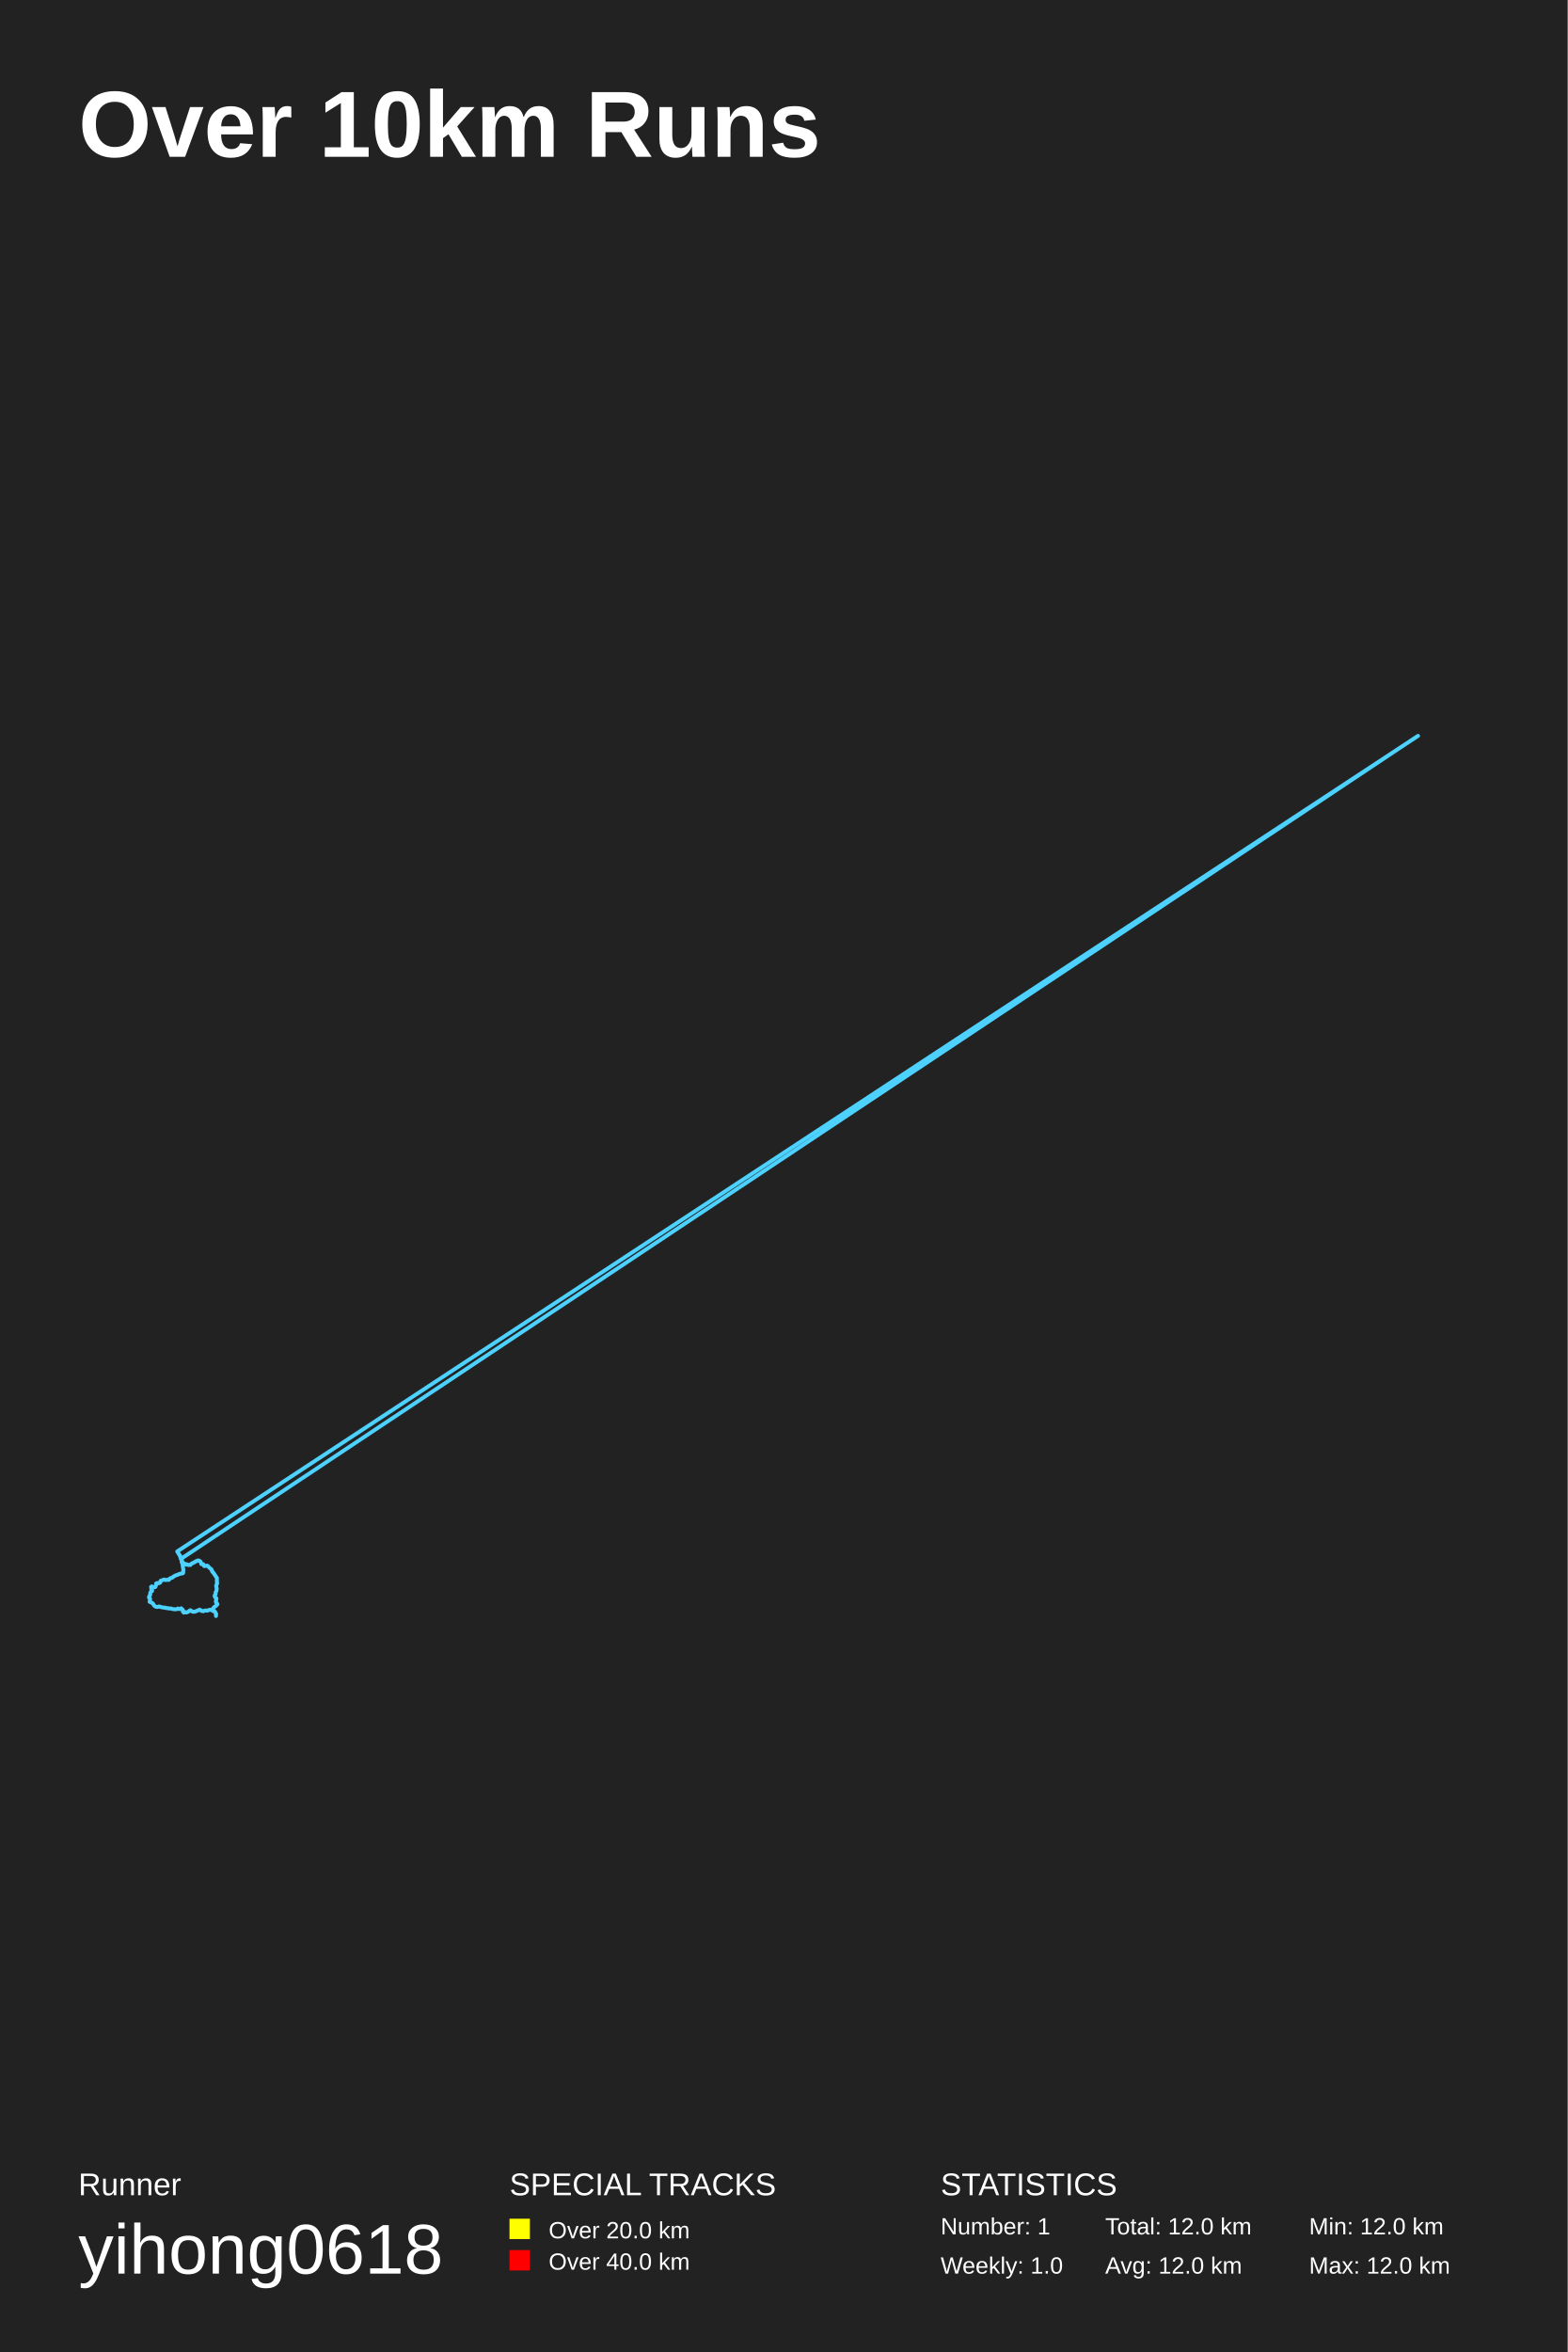
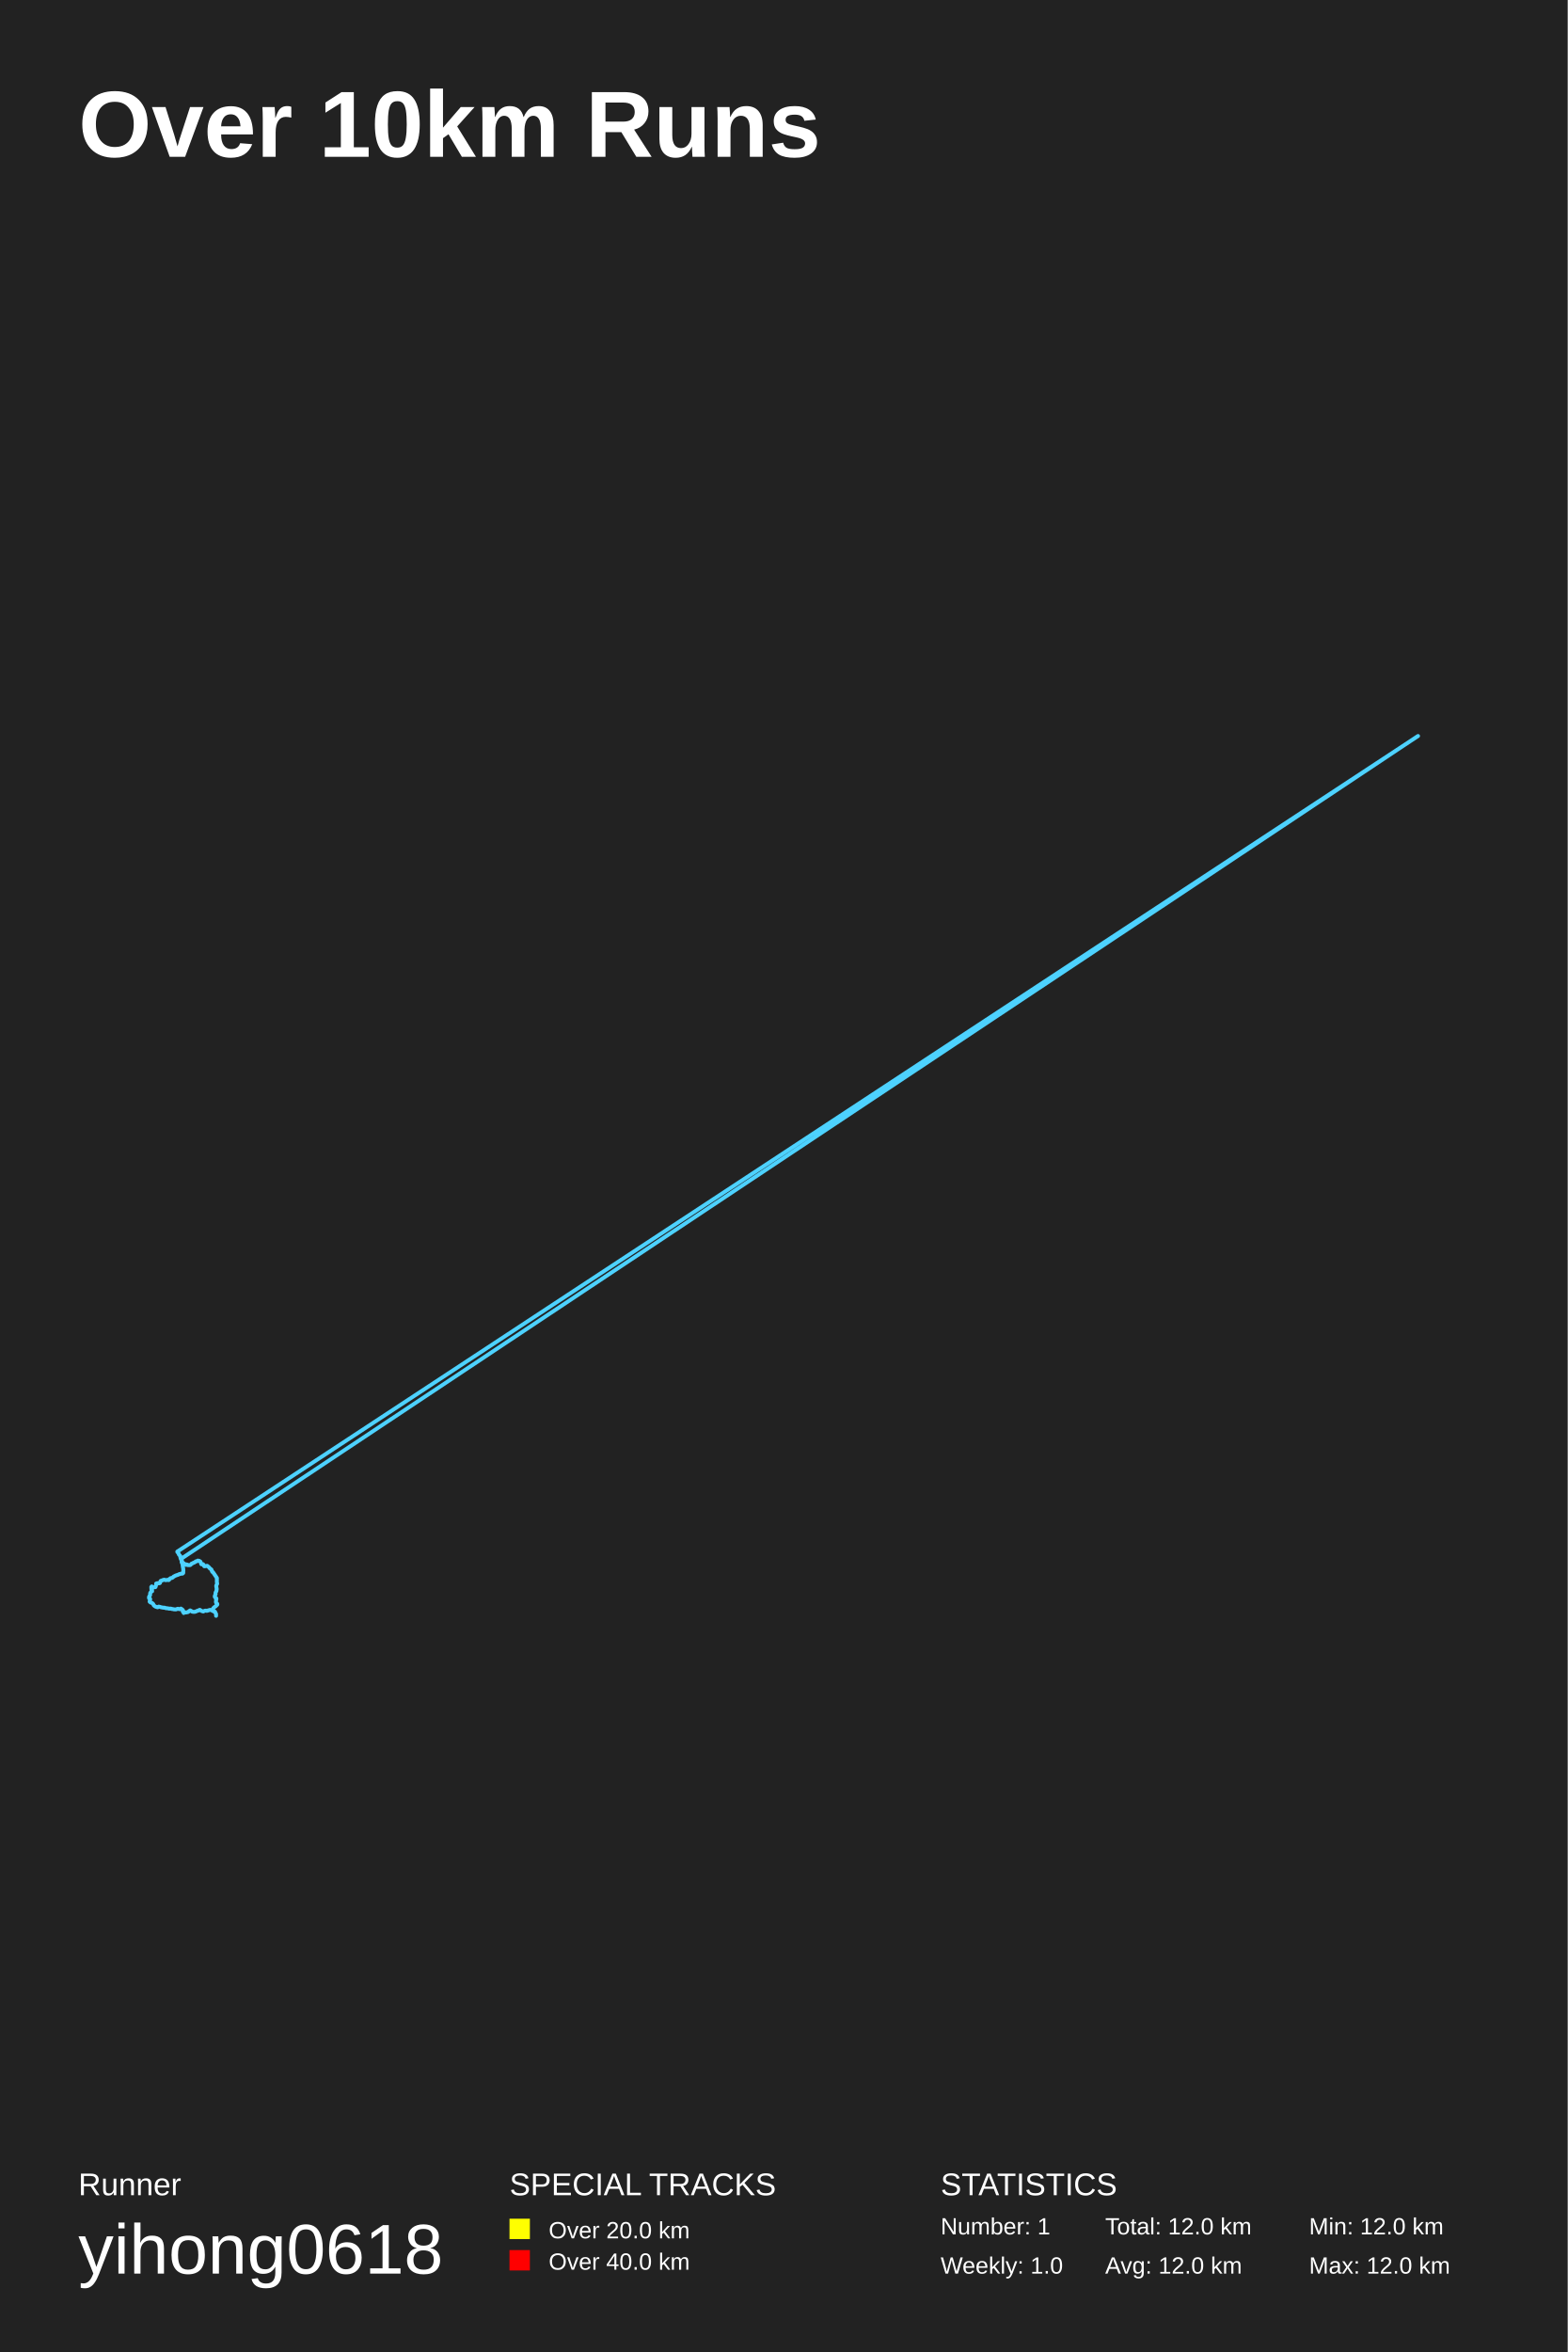
<svg xmlns="http://www.w3.org/2000/svg" baseProfile="full" height="300mm" version="1.1" viewBox="0,0,200,300" width="200mm">
  <defs />
  <rect fill="#222222" height="300" width="200" x="0" y="0" />
  <text fill="#FFFFFF" style="font-size:12px; font-family:Arial; font-weight:bold;" x="10" y="20">Over 10km Runs</text>
  <text fill="#FFFFFF" style="font-size:4px; font-family:Arial" x="10" y="280">Runner</text>
  <text fill="#FFFFFF" style="font-size:9px; font-family:Arial" x="10" y="290">yihong0618</text>
  <text fill="#FFFFFF" style="font-size:4px; font-family:Arial" x="65" y="280">SPECIAL TRACKS</text>
  <rect fill="yellow" height="2.6" width="2.6" x="65" y="283" />
  <text fill="#FFFFFF" style="font-size:3px; font-family:Arial" x="70" y="285.5">Over 20.0 km</text>
  <rect fill="red" height="2.6" width="2.6" x="65" y="287" />
  <text fill="#FFFFFF" style="font-size:3px; font-family:Arial" x="70" y="289.5">Over 40.0 km</text>
  <text fill="#FFFFFF" style="font-size:4px; font-family:Arial" x="120" y="280">STATISTICS</text>
  <text fill="#FFFFFF" style="font-size:3px; font-family:Arial" x="120" y="285">Number: 1</text>
  <text fill="#FFFFFF" style="font-size:3px; font-family:Arial" x="120" y="290">Weekly: 1.0</text>
  <text fill="#FFFFFF" style="font-size:3px; font-family:Arial" x="141" y="285">Total: 12.0 km</text>
  <text fill="#FFFFFF" style="font-size:3px; font-family:Arial" x="141" y="290">Avg: 12.0 km</text>
  <text fill="#FFFFFF" style="font-size:3px; font-family:Arial" x="167" y="285">Min: 12.0 km</text>
  <text fill="#FFFFFF" style="font-size:3px; font-family:Arial" x="167" y="290">Max: 12.0 km</text>
-   <polyline fill="none" opacity="1" points="27.214,205.481 27.229,205.492 27.248,205.492 27.243,205.497 27.214,205.497 27.224,205.497 27.224,205.497 27.214,205.508 27.214,205.502 27.214,205.502 27.219,205.502 27.134,205.392 27.138,205.281 27.153,205.213 27.195,205.128 27.253,205.065 27.319,205.002 27.357,204.954 27.462,204.902 27.552,204.828 27.642,204.728 27.704,204.681 27.728,204.602 27.694,204.522 27.595,204.465 27.566,204.375 27.533,204.249 27.566,204.18 27.58,204.096 27.566,203.996 27.614,203.88 27.542,203.801 27.481,203.769 27.457,203.717 27.39,203.632 27.409,203.469 27.471,203.406 27.509,203.306 27.504,203.195 27.519,203.069 27.595,202.963 27.623,202.868 27.628,202.763 27.656,202.658 27.628,202.584 27.628,202.484 27.604,202.415 27.59,202.331 27.585,202.205 27.652,202.073 27.704,201.989 27.699,201.894 27.666,201.794 27.671,201.678 27.671,201.562 27.671,201.436 27.675,201.278 27.656,201.251 27.167,200.524 27.091,200.487 27.067,200.43 27.043,200.361 27.029,200.293 27.005,200.282 26.982,200.214 26.953,200.156 26.906,200.103 26.844,200.087 26.787,200.024 26.754,200.013 26.701,199.94 26.649,199.897 26.545,199.803 26.502,199.729 26.426,199.708 26.388,199.692 26.302,199.724 26.217,199.739 26.131,199.76 26.036,199.745 25.998,199.666 25.97,199.581 25.932,199.518 25.856,199.502 25.761,199.523 25.704,199.497 25.699,199.471 25.718,199.455 25.713,199.46 25.723,199.45 25.694,199.471 25.68,199.465 25.67,199.481 25.699,199.502 25.694,199.481 25.68,199.471 25.699,199.45 25.694,199.455 25.637,199.36 25.618,199.297 25.609,199.239 25.566,199.176 25.547,199.155 25.518,199.123 25.447,199.102 25.409,199.06 25.343,199.076 25.29,199.039 25.267,199.044 25.267,199.034 25.195,199.065 25.134,199.091 25.086,199.128 25.039,199.123 24.982,199.144 24.944,199.176 24.877,199.213 24.829,199.265 24.782,199.286 24.744,199.286 24.692,199.329 24.658,199.323 24.578,199.376 24.502,199.418 24.416,199.45 24.354,199.529 24.288,199.613 24.212,199.618 24.141,199.613 24.079,199.613 24.003,199.602 23.941,199.602 23.974,199.581 23.965,199.576 23.965,199.597 23.96,199.587 23.913,199.587 23.875,199.539 23.822,199.523 23.775,199.55 23.704,199.56 23.67,199.497 23.589,199.518 23.528,199.502 23.471,199.429 23.423,199.371 23.361,199.339 23.357,199.334 23.333,199.329 23.304,199.26 23.252,199.213 23.195,199.223 23.2,199.223 23.2,199.218 23.171,199.192 23.181,199.118 23.2,199.055 23.205,198.997 23.133,198.96 23.114,198.902 23.091,198.849 23.053,198.802 23.043,198.739 23.01,198.649 23.005,198.58 22.977,198.422 22.91,198.38 22.882,198.296 22.825,198.259 22.806,198.222 22.777,198.133 22.725,198.059 22.677,197.996 22.673,197.943 22.654,197.938 22.635,197.948 22.644,197.943 22.644,197.954 22.63,197.943 22.644,197.938 22.639,197.938 22.654,197.943 22.687,197.89 22.696,197.864 22.696,197.885 22.62,197.869 22.63,197.885 22.625,197.885 22.616,197.901 22.625,197.89 22.63,197.89 22.63,197.885 22.63,197.88 22.635,197.875 22.639,197.88 22.63,197.875 180.91,93.861 180.815,93.919 180.815,93.919 180.815,93.919 180.815,93.919 180.724,93.977 180.629,94.035 23.095,198.833 23.129,198.949 23.195,198.991 23.181,199.086 23.176,199.176 23.19,199.286 23.224,199.355 23.281,199.434 23.309,199.518 23.3,199.66 23.319,199.739 23.333,199.903 23.361,200.034 23.376,200.14 23.39,200.235 23.38,200.377 23.366,200.493 23.38,200.566 23.357,200.645 23.243,200.703 23.091,200.698 22.996,200.746 22.872,200.761 22.772,200.809 22.658,200.867 22.554,200.904 22.44,200.93 22.373,200.962 22.292,201.014 22.202,201.051 22.107,201.109 22.079,201.156 22.05,201.178 22.06,201.167 22.031,201.183 21.993,201.23 21.927,201.251 21.836,201.267 21.756,201.288 21.694,201.346 21.627,201.372 21.599,201.425 21.556,201.509 21.466,201.52 21.404,201.494 21.314,201.494 21.219,201.525 21.133,201.541 21.057,201.515 20.981,201.473 20.896,201.483 20.824,201.52 20.772,201.52 20.725,201.552 20.644,201.583 20.563,201.604 20.497,201.631 20.459,201.704 20.43,201.783 20.444,201.841 20.397,201.889 20.359,201.899 20.33,201.92 20.297,201.926 20.216,201.947 20.131,201.926 20.059,201.915 19.96,201.952 19.912,201.978 19.926,202.01 19.936,202.073 19.926,202.142 19.907,202.157 19.893,202.199 19.888,202.247 19.865,202.294 19.855,202.363 19.784,202.447 19.694,202.421 19.622,202.452 19.575,202.468 19.494,202.521 19.428,202.505 19.413,202.473 19.371,202.452 19.366,202.447 19.342,202.405 19.328,202.4 19.356,202.389 19.371,202.342 19.38,202.352 19.333,202.394 19.266,202.41 19.318,202.51 19.299,202.658 19.333,202.779 19.413,202.879 19.385,202.958 19.266,202.995 19.2,203.106 19.152,203.242 19.176,203.364 19.128,203.485 19.038,203.611 19.005,203.722 19.057,203.864 19.138,203.896 19.152,203.985 19.147,204.059 19.119,204.159 19.086,204.307 19.181,204.354 19.257,204.407 19.375,204.443 19.489,204.507 19.57,204.628 19.618,204.738 19.727,204.844 19.884,204.944 20.026,204.97 20.14,204.965 20.292,204.902 20.421,204.949 20.563,204.991 20.715,205.023 20.872,205.049 21.01,205.065 21.071,205.055 21.157,205.107 21.276,205.112 21.395,205.118 21.485,205.149 21.623,205.17 21.746,205.16 21.86,205.176 21.965,205.223 22.079,205.239 22.202,205.26 22.326,205.265 22.478,205.27 22.601,205.213 22.696,205.165 22.796,205.213 22.92,205.244 23.029,205.218 23.119,205.139 23.152,205.239 23.281,205.286 23.352,205.434 23.333,205.565 23.404,205.65 23.452,205.692 23.58,205.602 23.746,205.676 23.898,205.634 24.05,205.56 24.16,205.45 24.297,205.386 24.416,205.471 24.521,205.555 24.687,205.581 24.863,205.576 24.953,205.529 25.077,205.492 25.195,205.418 25.333,205.402 25.442,205.307 25.528,205.339 25.632,205.402 25.746,205.492 25.87,205.486 25.965,205.513 26.046,205.46 26.155,205.428 26.298,205.418 26.435,205.45 26.54,205.402 26.668,205.36 26.73,205.334 26.825,205.318 26.963,205.365 27.072,205.418 27.191,205.444 27.267,205.465 27.376,205.508 27.457,205.608 27.481,205.739 27.58,205.845 27.552,205.976 27.557,206.119" stroke="#4DD2FF" stroke-dasharray="none" stroke-linecap="round" stroke-linejoin="round" stroke-width="0.5" />
+   <polyline fill="none" opacity="1" points="27.229,205.51 27.229,205.51 27.243,205.51 27.214,205.51 27.224,205.521 27.229,205.51 27.219,205.515 27.21,205.521 27.214,205.526 27.214,205.521 27.143,205.447 27.134,205.336 27.157,205.252 27.176,205.162 27.238,205.099 27.295,205.036 27.343,204.999 27.438,204.931 27.533,204.862 27.618,204.767 27.694,204.709 27.728,204.641 27.713,204.562 27.623,204.499 27.571,204.42 27.538,204.299 27.561,204.22 27.566,204.13 27.571,204.046 27.609,203.93 27.576,203.84 27.485,203.803 27.471,203.746 27.4,203.677 27.409,203.551 27.457,203.44 27.504,203.361 27.49,203.245 27.509,203.119 27.58,202.998 27.618,202.924 27.618,202.803 27.656,202.718 27.637,202.624 27.623,202.529 27.609,202.444 27.595,202.371 27.585,202.265 27.642,202.123 27.699,202.039 27.699,201.939 27.671,201.833 27.661,201.728 27.675,201.607 27.661,201.48 27.675,201.307 27.675,201.275 27.172,200.532 27.119,200.522 27.062,200.469 27.043,200.395 27.024,200.332 27.001,200.311 26.991,200.258 26.967,200.19 26.906,200.163 26.858,200.106 26.801,200.074 26.763,200.048 26.716,199.979 26.673,199.921 26.573,199.842 26.511,199.779 26.44,199.726 26.402,199.716 26.312,199.747 26.226,199.758 26.169,199.774 26.055,199.774 26.017,199.71 25.979,199.621 25.951,199.563 25.884,199.51 25.794,199.521 25.713,199.531 25.713,199.484 25.699,199.468 25.732,199.479 25.732,199.468 25.689,199.505 25.68,199.494 25.67,199.494 25.694,199.489 25.694,199.505 25.675,199.494 25.699,199.473 25.694,199.494 25.656,199.415 25.623,199.326 25.609,199.289 25.571,199.199 25.552,199.173 25.523,199.163 25.466,199.131 25.419,199.089 25.352,199.099 25.295,199.068 25.271,199.062 25.252,199.052 25.21,199.073 25.143,199.105 25.1,199.136 25.058,199.163 24.986,199.157 24.958,199.184 24.891,199.226 24.834,199.268 24.801,199.3 24.758,199.305 24.711,199.336 24.654,199.342 24.587,199.389 24.516,199.426 24.44,199.447 24.373,199.531 24.312,199.6 24.226,199.637 24.155,199.631 24.098,199.637 24.008,199.621 23.951,199.621 23.965,199.6 23.965,199.595 23.993,199.61 23.97,199.61 23.941,199.631 23.889,199.579 23.827,199.542 23.794,199.542 23.723,199.6 23.67,199.521 23.608,199.526 23.542,199.537 23.485,199.463 23.437,199.394 23.366,199.373 23.357,199.352 23.342,199.347 23.319,199.3 23.266,199.247 23.2,199.236 23.195,199.247 23.209,199.236 23.181,199.215 23.176,199.152 23.195,199.084 23.2,199.036 23.152,198.994 23.114,198.92 23.095,198.889 23.067,198.836 23.048,198.773 23.024,198.694 23.005,198.599 22.991,198.451 22.924,198.409 22.886,198.336 22.834,198.299 22.81,198.251 22.796,198.172 22.739,198.098 22.682,198.025 22.682,197.967 22.668,197.961 22.625,197.956 22.63,197.961 22.644,197.967 22.635,197.956 22.63,197.956 22.644,197.967 22.644,197.956 22.682,197.93 22.696,197.882 22.692,197.882 22.639,197.893 22.639,197.898 22.625,197.909 22.62,197.919 22.639,197.909 22.625,197.904 22.625,197.898 22.63,197.898 22.639,197.888 22.639,197.898 22.644,197.893 180.91,93.879 180.815,93.937 180.815,93.937 180.815,93.937 180.815,93.937 180.739,93.979 180.724,93.995 23.091,198.841 23.129,198.91 23.181,198.994 23.181,199.084 23.167,199.178 23.181,199.278 23.209,199.357 23.271,199.421 23.3,199.51 23.295,199.621 23.314,199.726 23.333,199.89 23.361,200.005 23.376,200.127 23.38,200.221 23.39,200.358 23.371,200.48 23.38,200.569 23.371,200.638 23.271,200.722 23.119,200.711 23.01,200.759 22.905,200.769 22.801,200.817 22.696,200.869 22.573,200.906 22.468,200.943 22.387,200.969 22.311,201.022 22.216,201.059 22.126,201.106 22.098,201.154 22.05,201.201 22.05,201.196 22.05,201.201 21.998,201.233 21.931,201.27 21.87,201.28 21.77,201.291 21.713,201.343 21.637,201.38 21.613,201.428 21.57,201.517 21.499,201.544 21.423,201.517 21.337,201.512 21.238,201.538 21.162,201.549 21.071,201.538 20.995,201.496 20.919,201.496 20.843,201.523 20.791,201.533 20.734,201.554 20.663,201.602 20.582,201.612 20.501,201.644 20.468,201.707 20.43,201.775 20.44,201.849 20.411,201.907 20.368,201.912 20.345,201.944 20.311,201.944 20.245,201.96 20.154,201.955 20.088,201.933 19.988,201.965 19.917,201.986 19.922,202.012 19.931,202.07 19.922,202.139 19.917,202.171 19.893,202.213 19.879,202.255 19.874,202.297 19.865,202.376 19.812,202.45 19.713,202.439 19.646,202.465 19.589,202.476 19.513,202.523 19.451,202.529 19.428,202.497 19.39,202.471 19.371,202.476 19.337,202.444 19.318,202.423 19.352,202.397 19.361,202.35 19.38,202.36 19.333,202.413 19.299,202.423 19.304,202.513 19.314,202.639 19.323,202.782 19.399,202.866 19.409,202.966 19.314,202.998 19.223,203.098 19.147,203.224 19.157,203.361 19.147,203.477 19.057,203.598 19.005,203.724 19.024,203.877 19.124,203.898 19.162,203.977 19.143,204.056 19.128,204.146 19.086,204.288 19.157,204.357 19.233,204.42 19.352,204.436 19.451,204.504 19.556,204.609 19.599,204.736 19.708,204.841 19.855,204.931 19.988,204.978 20.116,205.01 20.24,204.925 20.383,204.952 20.535,205.004 20.672,205.031 20.82,205.057 20.972,205.062 21.038,205.073 21.157,205.126 21.252,205.126 21.357,205.141 21.466,205.157 21.589,205.189 21.713,205.178 21.827,205.189 21.931,205.231 22.031,205.231 22.155,205.268 22.292,205.278 22.444,205.284 22.573,205.236 22.673,205.194 22.768,205.215 22.891,205.252 23.019,205.247 23.076,205.173 23.143,205.231 23.247,205.278 23.357,205.421 23.319,205.552 23.404,205.626 23.437,205.742 23.532,205.647 23.708,205.673 23.851,205.647 23.998,205.615 24.122,205.5 24.259,205.41 24.397,205.479 24.492,205.558 24.635,205.589 24.839,205.594 24.925,205.568 25.029,205.531 25.157,205.463 25.305,205.431 25.423,205.352 25.499,205.336 25.609,205.41 25.727,205.484 25.818,205.51 25.936,205.542 26.022,205.5 26.131,205.452 26.26,205.436 26.397,205.468 26.511,205.426 26.625,205.394 26.711,205.363 26.801,205.342 26.929,205.363 27.043,205.426 27.167,205.442 27.229,205.473 27.343,205.51 27.447,205.6 27.481,205.731 27.561,205.837 27.566,205.953 27.566,206.1" stroke="#4DD2FF" stroke-dasharray="none" stroke-linecap="round" stroke-linejoin="round" stroke-width="0.5" />
</svg>
